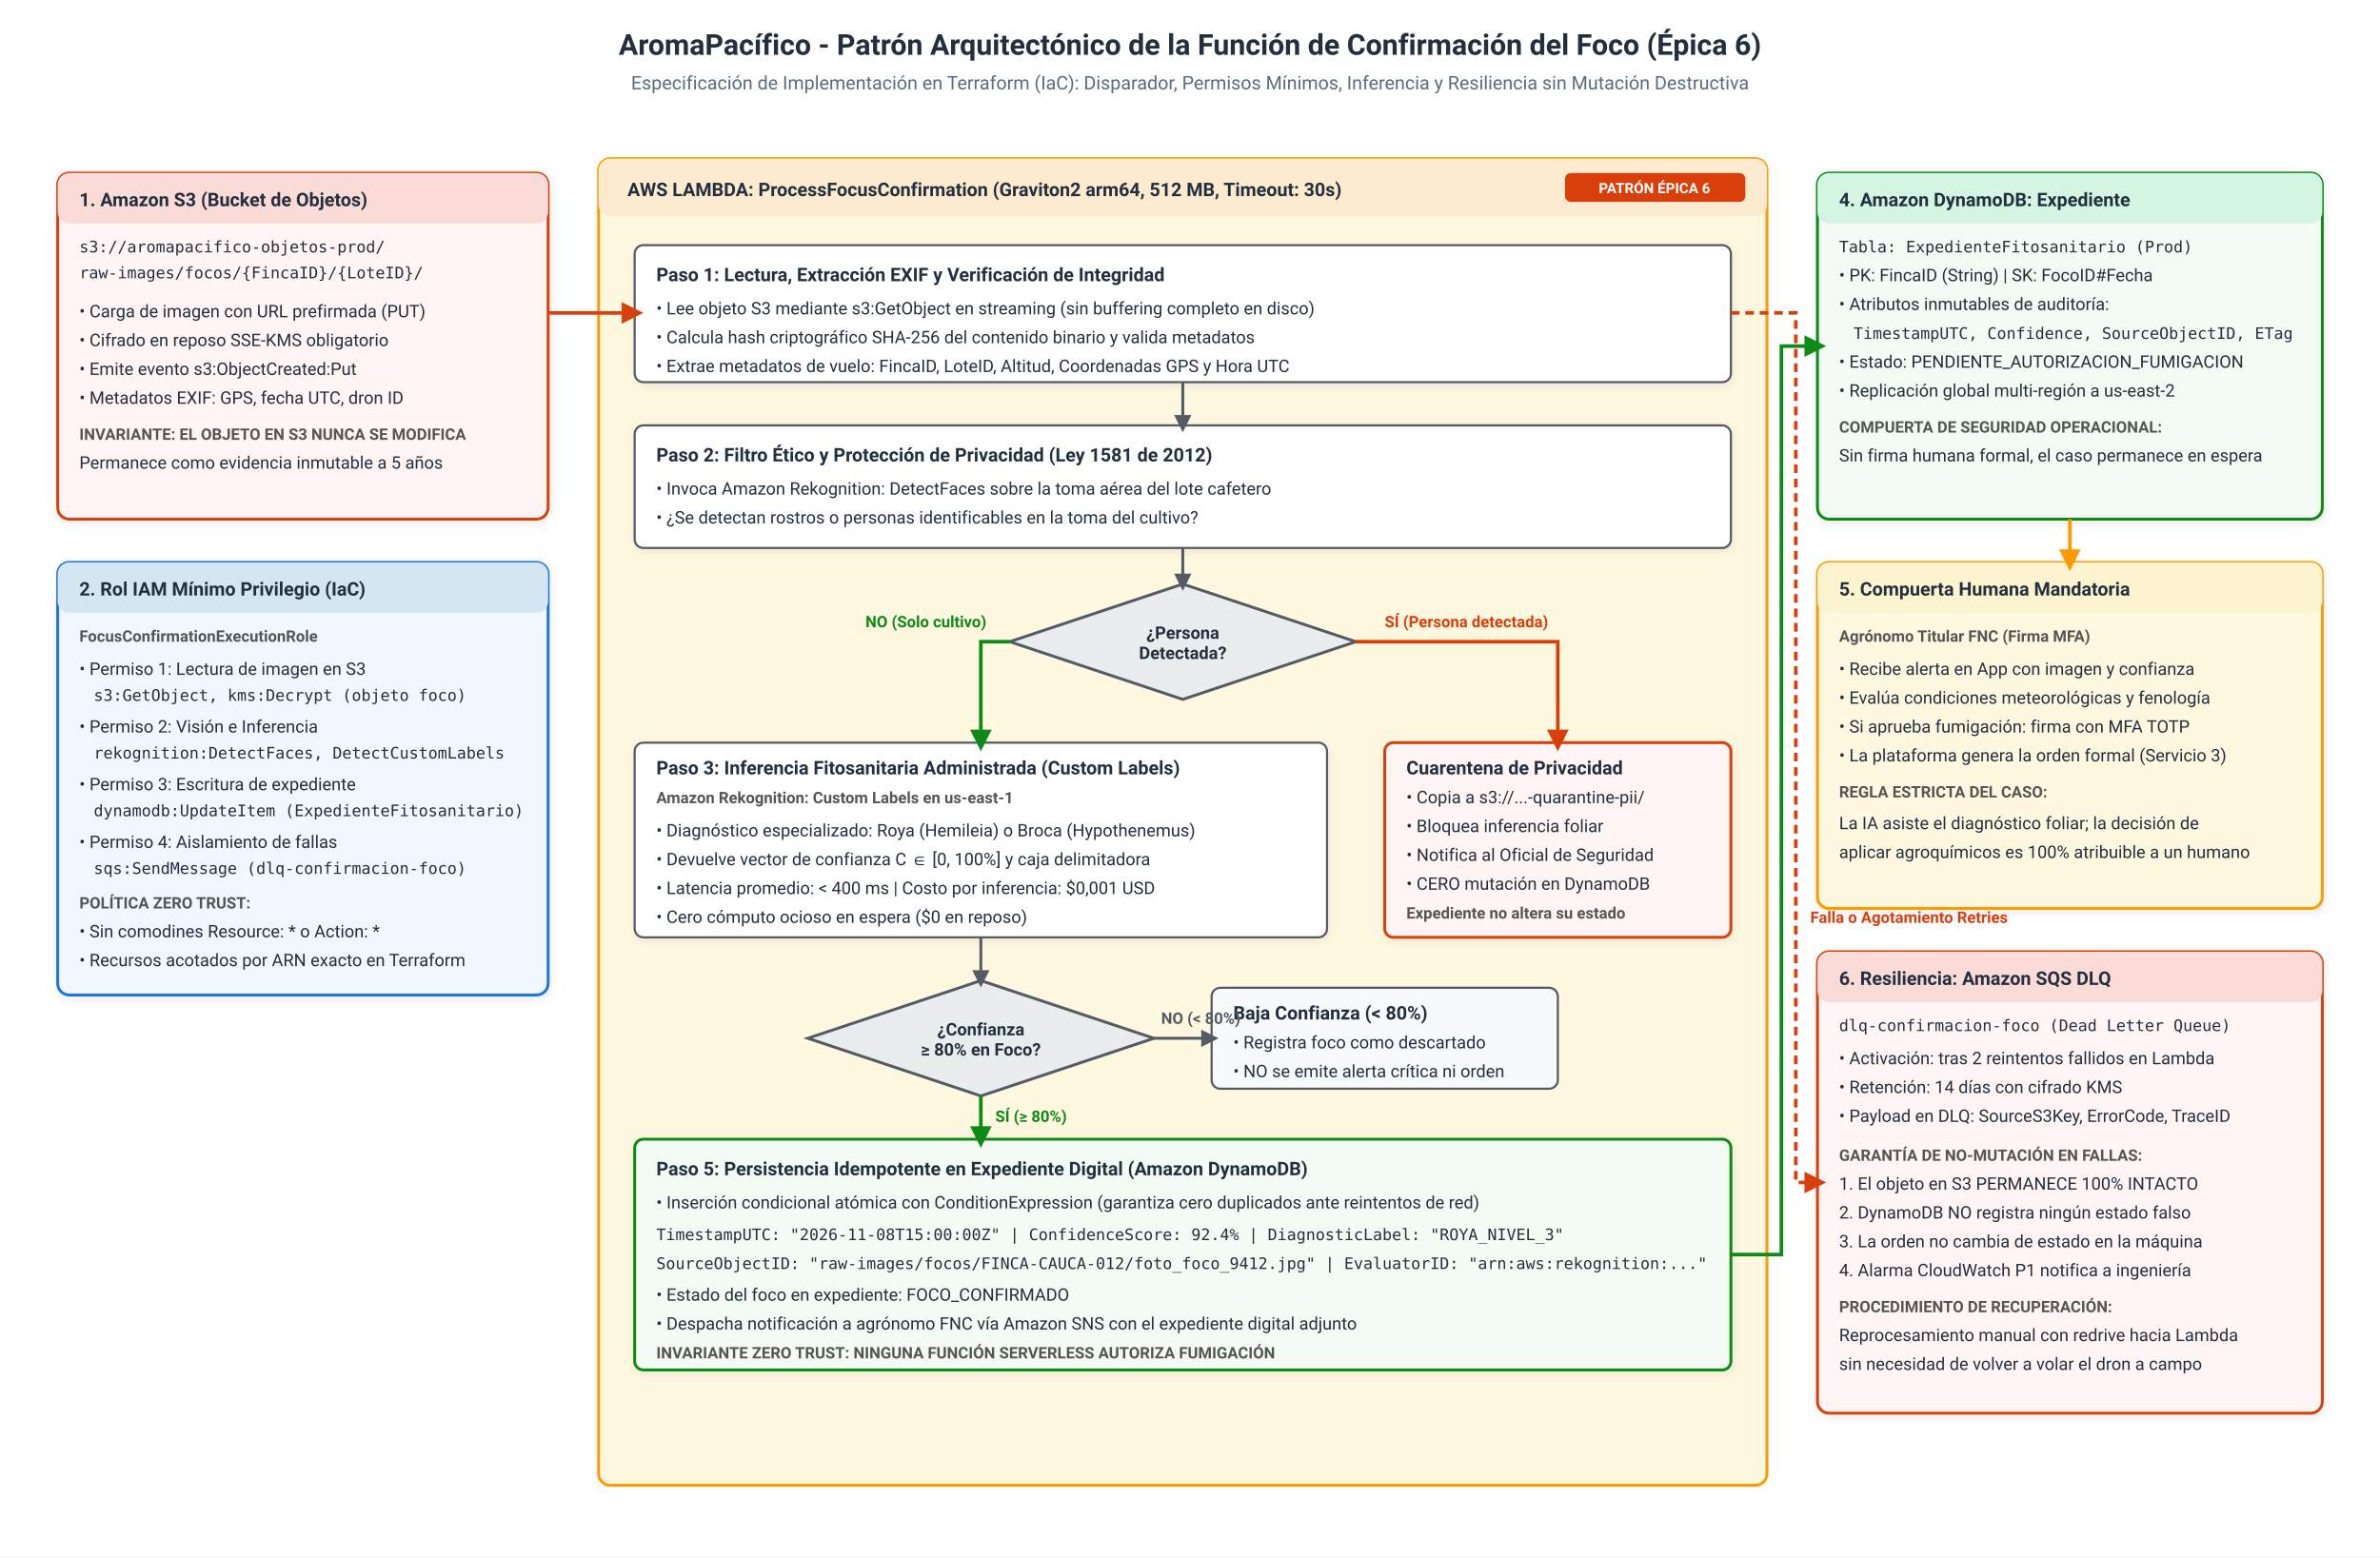
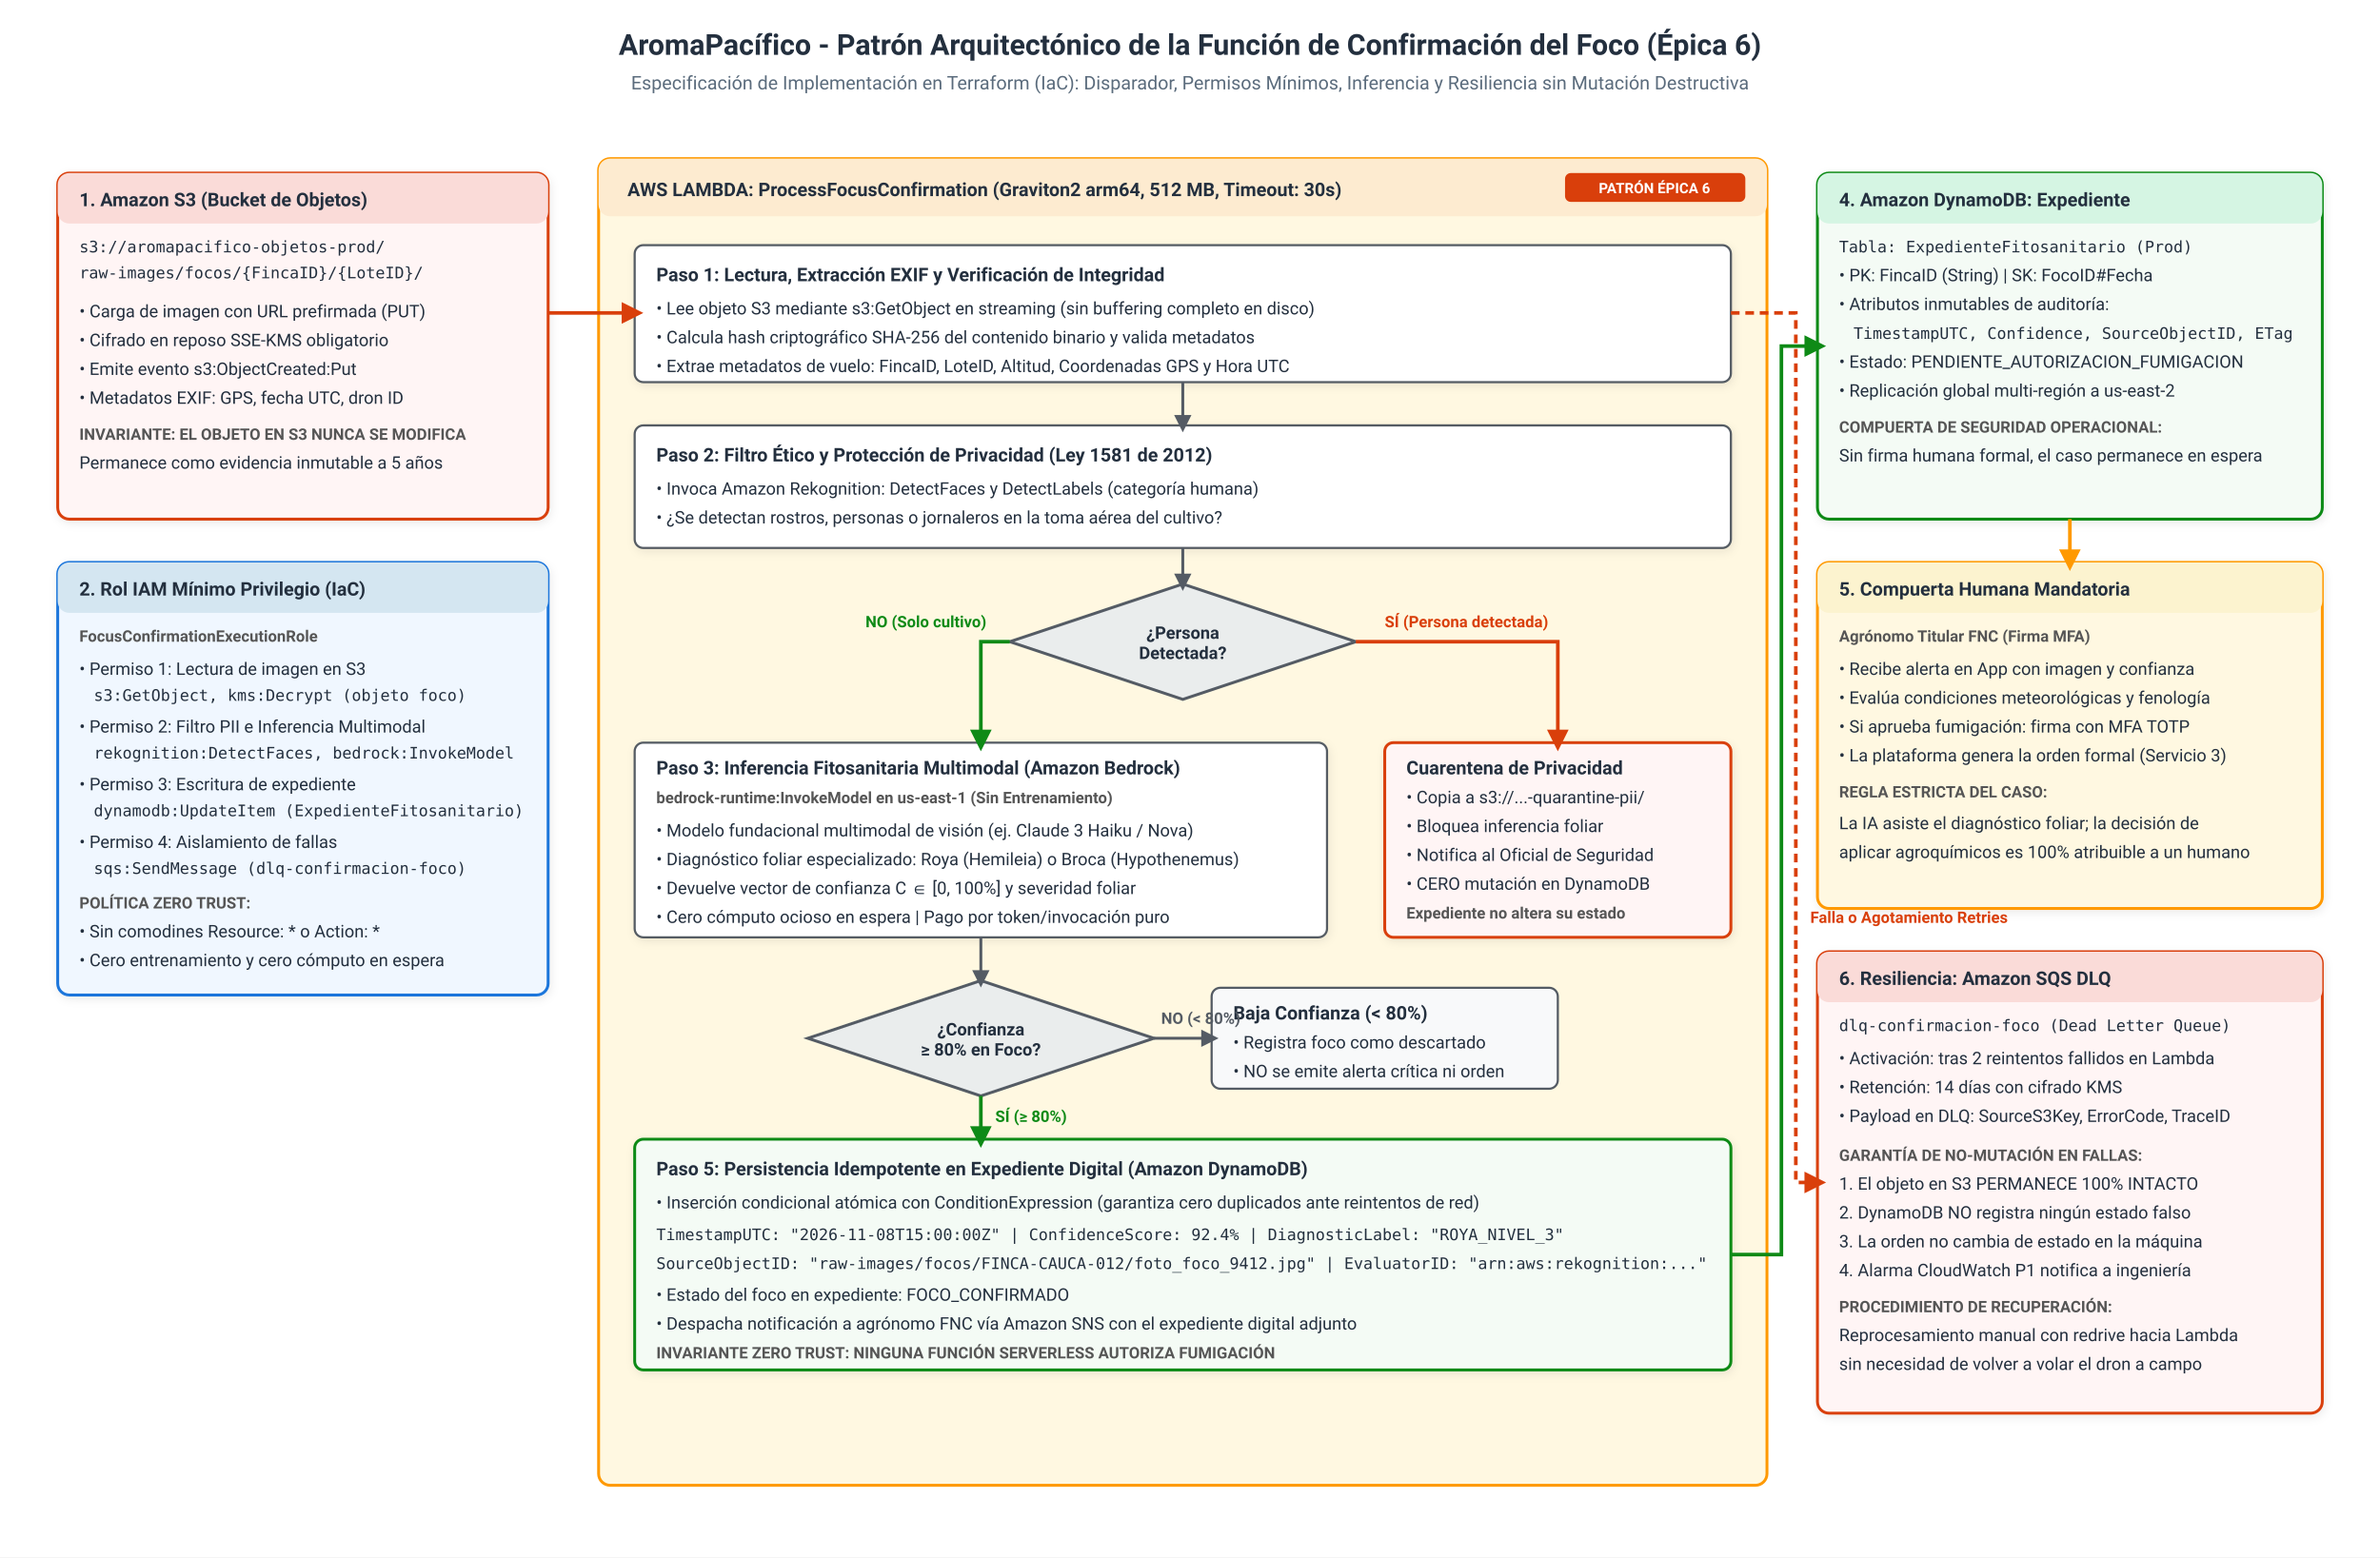
<svg xmlns="http://www.w3.org/2000/svg" viewBox="0 0 1650 1080" width="100%" height="100%">
  <defs>
    <style>
      .main-title { font-family: -apple-system, BlinkMacSystemFont, "Segoe UI", Roboto, Helvetica, Arial, sans-serif; font-size: 20px; font-weight: bold; fill: #232F3E; text-anchor: middle; }
      .sub-title { font-family: -apple-system, BlinkMacSystemFont, "Segoe UI", Roboto, Helvetica, Arial, sans-serif; font-size: 13px; fill: #5A6B7C; text-anchor: middle; }
      .swimlane-title { font-family: -apple-system, BlinkMacSystemFont, "Segoe UI", Roboto, Helvetica, Arial, sans-serif; font-size: 13px; font-weight: bold; fill: #232F3E; }
      .card-header { font-family: -apple-system, BlinkMacSystemFont, "Segoe UI", Roboto, Helvetica, Arial, sans-serif; font-size: 13px; font-weight: bold; fill: #232F3E; }
      .card-sub { font-family: -apple-system, BlinkMacSystemFont, "Segoe UI", Roboto, Helvetica, Arial, sans-serif; font-size: 11px; font-weight: bold; fill: #555555; }
      .card-body { font-family: -apple-system, BlinkMacSystemFont, "Segoe UI", Roboto, Helvetica, Arial, sans-serif; font-size: 12px; fill: #232F3E; }
      .code-body { font-family: ui-monospace, SFMono-Regular, "SF Mono", Menlo, Consolas, monospace; font-size: 11px; fill: #232F3E; }
      .badge-text { font-family: -apple-system, BlinkMacSystemFont, "Segoe UI", Roboto, Helvetica, Arial, sans-serif; font-size: 10px; font-weight: bold; fill: #FFFFFF; }
      .flow-line { stroke: #545B64; stroke-width: 2; fill: none; }
      .flow-line-accent { stroke: #1D76DB; stroke-width: 2.5; fill: none; }
      .flow-line-danger { stroke: #D93F0B; stroke-width: 2.5; fill: none; }
      .flow-line-success { stroke: #0E8A16; stroke-width: 2.5; fill: none; }
      .flow-line-warning { stroke: #FF9900; stroke-width: 2.5; fill: none; }
      .flow-dashed { stroke-dasharray: 6,4; }
      .decision-text { font-family: -apple-system, BlinkMacSystemFont, "Segoe UI", Roboto, Helvetica, Arial, sans-serif; font-size: 12px; font-weight: bold; fill: #232F3E; text-anchor: middle; }
      .edge-label-danger { font-family: -apple-system, BlinkMacSystemFont, "Segoe UI", Roboto, Helvetica, Arial, sans-serif; font-size: 11px; font-weight: bold; fill: #D93F0B; }
      .edge-label-success { font-family: -apple-system, BlinkMacSystemFont, "Segoe UI", Roboto, Helvetica, Arial, sans-serif; font-size: 11px; font-weight: bold; fill: #0E8A16; }
      .edge-label-neutral { font-family: -apple-system, BlinkMacSystemFont, "Segoe UI", Roboto, Helvetica, Arial, sans-serif; font-size: 11px; font-weight: bold; fill: #545B64; }
    </style>
    <filter id="box-shadow" x="-2%" y="-2%" width="104%" height="106%" filterUnits="userSpaceOnUse">
      <feDropShadow dx="1" dy="2" stdDeviation="3" flood-color="#000000" flood-opacity="0.08" />
    </filter>
    <marker id="arrow" viewBox="0 0 10 10" refX="6" refY="5" markerWidth="6" markerHeight="6" orient="auto-start-reverse">
      <path d="M 0 0 L 10 5 L 0 10 z" fill="#545B64" />
    </marker>
    <marker id="arrow-danger" viewBox="0 0 10 10" refX="6" refY="5" markerWidth="6" markerHeight="6" orient="auto-start-reverse">
      <path d="M 0 0 L 10 5 L 0 10 z" fill="#D93F0B" />
    </marker>
    <marker id="arrow-success" viewBox="0 0 10 10" refX="6" refY="5" markerWidth="6" markerHeight="6" orient="auto-start-reverse">
      <path d="M 0 0 L 10 5 L 0 10 z" fill="#0E8A16" />
    </marker>
    <marker id="arrow-accent" viewBox="0 0 10 10" refX="6" refY="5" markerWidth="6" markerHeight="6" orient="auto-start-reverse">
      <path d="M 0 0 L 10 5 L 0 10 z" fill="#1D76DB" />
    </marker>
    <marker id="arrow-warning" viewBox="0 0 10 10" refX="6" refY="5" markerWidth="6" markerHeight="6" orient="auto-start-reverse">
      <path d="M 0 0 L 10 5 L 0 10 z" fill="#FF9900" />
    </marker>
  </defs>
  <rect width="1650" height="1080" fill="#FFFFFF" />
  <text x="825" y="38" class="main-title">AromaPacífico - Patrón Arquitectónico de la Función de Confirmación del Foco (Épica 6)</text>
  <text x="825" y="62" class="sub-title">Especificación de Implementación en Terraform (IaC): Disparador, Permisos Mínimos, Inferencia y Resiliencia sin Mutación Destructiva</text>
  <g transform="translate(40, 120)">
    <rect width="340" height="240" rx="8" fill="#FFF5F5" stroke="#D93F0B" stroke-width="2" filter="url(#box-shadow)" />
    <rect x="0" y="0" width="340" height="35" rx="8" fill="#FADBD8" />
    <text x="15" y="23" class="card-header">1. Amazon S3 (Bucket de Objetos)</text>
    <text x="15" y="55" class="code-body">s3://aromapacifico-objetos-prod/</text>
    <text x="15" y="73" class="code-body">raw-images/focos/{FincaID}/{LoteID}/</text>
    <text x="15" y="100" class="card-body">• Carga de imagen con URL prefirmada (PUT)</text>
    <text x="15" y="120" class="card-body">• Cifrado en reposo SSE-KMS obligatorio</text>
    <text x="15" y="140" class="card-body">• Emite evento s3:ObjectCreated:Put</text>
    <text x="15" y="160" class="card-body">• Metadatos EXIF: GPS, fecha UTC, dron ID</text>
    <text x="15" y="185" class="card-sub" fill="#D93F0B">INVARIANTE: EL OBJETO EN S3 NUNCA SE MODIFICA</text>
    <text x="15" y="205" class="card-body">Permanece como evidencia inmutable a 5 años</text>
  </g>
  <g transform="translate(40, 390)">
    <rect width="340" height="300" rx="8" fill="#F0F7FF" stroke="#1D76DB" stroke-width="2" filter="url(#box-shadow)" />
    <rect x="0" y="0" width="340" height="35" rx="8" fill="#D4E6F1" />
    <text x="15" y="23" class="card-header">2. Rol IAM Mínimo Privilegio (IaC)</text>
    <text x="15" y="55" class="card-sub">FocusConfirmationExecutionRole</text>
    <text x="15" y="78" class="card-body">• Permiso 1: Lectura de imagen en S3</text>
    <text x="25" y="96" class="code-body">s3:GetObject, kms:Decrypt (objeto foco)</text>
-     <text x="15" y="118" class="card-body">• Permiso 2: Visión e Inferencia</text>
-     <text x="25" y="136" class="code-body">rekognition:DetectFaces, DetectCustomLabels</text>
+     <text x="15" y="118" class="card-body">• Permiso 2: Filtro PII e Inferencia Multimodal</text>
+     <text x="25" y="136" class="code-body">rekognition:DetectFaces, bedrock:InvokeModel</text>
    <text x="15" y="158" class="card-body">• Permiso 3: Escritura de expediente</text>
    <text x="25" y="176" class="code-body">dynamodb:UpdateItem (ExpedienteFitosanitario)</text>
    <text x="15" y="198" class="card-body">• Permiso 4: Aislamiento de fallas</text>
    <text x="25" y="216" class="code-body">sqs:SendMessage (dlq-confirmacion-foco)</text>
    <text x="15" y="240" class="card-sub" fill="#1D76DB">POLÍTICA ZERO TRUST:</text>
    <text x="15" y="260" class="card-body">• Sin comodines Resource: * o Action: *</text>
-     <text x="15" y="280" class="card-body">• Recursos acotados por ARN exacto en Terraform</text>
+     <text x="15" y="280" class="card-body">• Cero entrenamiento y cero cómputo en espera</text>
  </g>
  <g transform="translate(415, 110)">
    <rect width="810" height="920" rx="8" fill="#FFF8E1" stroke="#FF9900" stroke-width="2" />
    <rect x="0" y="0" width="810" height="40" rx="8" fill="#FDEBD0" />
    <rect x="670" y="10" width="125" height="20" rx="4" fill="#D93F0B" />
    <text x="732" y="24" class="badge-text" text-anchor="middle">PATRÓN ÉPICA 6</text>
    <text x="20" y="26" class="swimlane-title">AWS LAMBDA: ProcessFocusConfirmation (Graviton2 arm64, 512 MB, Timeout: 30s)</text>
  </g>
  <g transform="translate(440, 170)">
    <rect width="760" height="95" rx="6" fill="#FFFFFF" stroke="#545B64" stroke-width="1.5" filter="url(#box-shadow)" />
    <text x="15" y="25" class="card-header">Paso 1: Lectura, Extracción EXIF y Verificación de Integridad</text>
    <text x="15" y="48" class="card-body">• Lee objeto S3 mediante s3:GetObject en streaming (sin buffering completo en disco)</text>
    <text x="15" y="68" class="card-body">• Calcula hash criptográfico SHA-256 del contenido binario y valida metadatos</text>
    <text x="15" y="88" class="card-body">• Extrae metadatos de vuelo: FincaID, LoteID, Altitud, Coordenadas GPS y Hora UTC</text>
  </g>
  <g transform="translate(440, 295)">
    <rect width="760" height="85" rx="6" fill="#FFFFFF" stroke="#545B64" stroke-width="1.5" filter="url(#box-shadow)" />
    <text x="15" y="25" class="card-header">Paso 2: Filtro Ético y Protección de Privacidad (Ley 1581 de 2012)</text>
-     <text x="15" y="48" class="card-body">• Invoca Amazon Rekognition: DetectFaces sobre la toma aérea del lote cafetero</text>
-     <text x="15" y="68" class="card-body">• ¿Se detectan rostros o personas identificables en la toma del cultivo?</text>
+     <text x="15" y="48" class="card-body">• Invoca Amazon Rekognition: DetectFaces y DetectLabels (categoría humana)</text>
+     <text x="15" y="68" class="card-body">• ¿Se detectan rostros, personas o jornaleros en la toma aérea del cultivo?</text>
  </g>
  <g transform="translate(700, 405)">
    <polygon points="120,0 240,40 120,80 0,40" fill="#EAEDED" stroke="#545B64" stroke-width="2" />
    <text x="120" y="38" class="decision-text">¿Persona</text>
    <text x="120" y="52" class="decision-text">Detectada?</text>
  </g>
  <g transform="translate(960, 515)">
    <rect width="240" height="135" rx="6" fill="#FFF5F5" stroke="#D93F0B" stroke-width="2" filter="url(#box-shadow)" />
    <text x="15" y="22" class="card-header" fill="#D93F0B">Cuarentena de Privacidad</text>
    <text x="15" y="42" class="card-body">• Copia a s3://...-quarantine-pii/</text>
    <text x="15" y="62" class="card-body">• Bloquea inferencia foliar</text>
    <text x="15" y="82" class="card-body">• Notifica al Oficial de Seguridad</text>
    <text x="15" y="102" class="card-body">• CERO mutación en DynamoDB</text>
    <text x="15" y="122" class="card-sub" fill="#D93F0B">Expediente no altera su estado</text>
  </g>
  <g transform="translate(440, 515)">
    <rect width="480" height="135" rx="6" fill="#FFFFFF" stroke="#545B64" stroke-width="1.5" filter="url(#box-shadow)" />
-     <text x="15" y="22" class="card-header">Paso 3: Inferencia Fitosanitaria Administrada (Custom Labels)</text>
-     <text x="15" y="42" class="card-sub">Amazon Rekognition: Custom Labels en us-east-1</text>
-     <text x="15" y="65" class="card-body">• Diagnóstico especializado: Roya (Hemileia) o Broca (Hypothenemus)</text>
-     <text x="15" y="85" class="card-body">• Devuelve vector de confianza C ∈ [0, 100%] y caja delimitadora</text>
-     <text x="15" y="105" class="card-body">• Latencia promedio: &lt; 400 ms | Costo por inferencia: $0,001 USD</text>
-     <text x="15" y="125" class="card-body">• Cero cómputo ocioso en espera ($0 en reposo)</text>
+     <text x="15" y="22" class="card-header">Paso 3: Inferencia Fitosanitaria Multimodal (Amazon Bedrock)</text>
+     <text x="15" y="42" class="card-sub">bedrock-runtime:InvokeModel en us-east-1 (Sin Entrenamiento)</text>
+     <text x="15" y="65" class="card-body">• Modelo fundacional multimodal de visión (ej. Claude 3 Haiku / Nova)</text>
+     <text x="15" y="85" class="card-body">• Diagnóstico foliar especializado: Roya (Hemileia) o Broca (Hypothenemus)</text>
+     <text x="15" y="105" class="card-body">• Devuelve vector de confianza C ∈ [0, 100%] y severidad foliar</text>
+     <text x="15" y="125" class="card-body">• Cero cómputo ocioso en espera | Pago por token/invocación puro</text>
  </g>
  <g transform="translate(560, 680)">
    <polygon points="120,0 240,40 120,80 0,40" fill="#EAEDED" stroke="#545B64" stroke-width="2" />
    <text x="120" y="38" class="decision-text">¿Confianza</text>
    <text x="120" y="52" class="decision-text">≥ 80% en Foco?</text>
  </g>
  <g transform="translate(840, 685)">
    <rect width="240" height="70" rx="6" fill="#F8F9FA" stroke="#545B64" stroke-width="1.5" />
    <text x="15" y="22" class="card-header">Baja Confianza (&lt; 80%)</text>
    <text x="15" y="42" class="card-body">• Registra foco como descartado</text>
    <text x="15" y="62" class="card-body">• NO se emite alerta crítica ni orden</text>
  </g>
  <g transform="translate(440, 790)">
    <rect width="760" height="160" rx="6" fill="#F4FBF5" stroke="#0E8A16" stroke-width="2" filter="url(#box-shadow)" />
    <text x="15" y="25" class="card-header">Paso 5: Persistencia Idempotente en Expediente Digital (Amazon DynamoDB)</text>
    <text x="15" y="48" class="card-body">• Inserción condicional atómica con ConditionExpression (garantiza cero duplicados ante reintentos de red)</text>
    <text x="15" y="70" class="code-body">TimestampUTC: "2026-11-08T15:00:00Z" | ConfidenceScore: 92.4% | DiagnosticLabel: "ROYA_NIVEL_3"</text>
    <text x="15" y="90" class="code-body">SourceObjectID: "raw-images/focos/FINCA-CAUCA-012/foto_foco_9412.jpg" | EvaluatorID: "arn:aws:rekognition:..."</text>
    <text x="15" y="112" class="card-body">• Estado del foco en expediente: FOCO_CONFIRMADO</text>
    <text x="15" y="132" class="card-body">• Despacha notificación a agrónomo FNC vía Amazon SNS con el expediente digital adjunto</text>
    <text x="15" y="152" class="card-sub" fill="#0E8A16">INVARIANTE ZERO TRUST: NINGUNA FUNCIÓN SERVERLESS AUTORIZA FUMIGACIÓN</text>
  </g>
  <g transform="translate(1260, 120)">
    <rect width="350" height="240" rx="8" fill="#F4FBF5" stroke="#0E8A16" stroke-width="2" filter="url(#box-shadow)" />
    <rect x="0" y="0" width="350" height="35" rx="8" fill="#D5F5E3" />
    <text x="15" y="23" class="card-header">4. Amazon DynamoDB: Expediente</text>
    <text x="15" y="55" class="code-body">Tabla: ExpedienteFitosanitario (Prod)</text>
    <text x="15" y="75" class="card-body">• PK: FincaID (String) | SK: FocoID#Fecha</text>
    <text x="15" y="95" class="card-body">• Atributos inmutables de auditoría:</text>
    <text x="25" y="115" class="code-body">TimestampUTC, Confidence, SourceObjectID, ETag</text>
    <text x="15" y="135" class="card-body">• Estado: PENDIENTE_AUTORIZACION_FUMIGACION</text>
    <text x="15" y="155" class="card-body">• Replicación global multi-región a us-east-2</text>
    <text x="15" y="180" class="card-sub" fill="#0E8A16">COMPUERTA DE SEGURIDAD OPERACIONAL:</text>
    <text x="15" y="200" class="card-body">Sin firma humana formal, el caso permanece en espera</text>
  </g>
  <g transform="translate(1260, 390)">
    <rect width="350" height="240" rx="8" fill="#FFF8E1" stroke="#FF9900" stroke-width="2" filter="url(#box-shadow)" />
    <rect x="0" y="0" width="350" height="35" rx="8" fill="#FCF3CF" />
    <text x="15" y="23" class="card-header">5. Compuerta Humana Mandatoria</text>
    <text x="15" y="55" class="card-sub">Agrónomo Titular FNC (Firma MFA)</text>
    <text x="15" y="78" class="card-body">• Recibe alerta en App con imagen y confianza</text>
    <text x="15" y="98" class="card-body">• Evalúa condiciones meteorológicas y fenología</text>
    <text x="15" y="118" class="card-body">• Si aprueba fumigación: firma con MFA TOTP</text>
    <text x="15" y="138" class="card-body">• La plataforma genera la orden formal (Servicio 3)</text>
    <text x="15" y="163" class="card-sub" fill="#FF9900">REGLA ESTRICTA DEL CASO:</text>
    <text x="15" y="185" class="card-body">La IA asiste el diagnóstico foliar; la decisión de</text>
    <text x="15" y="205" class="card-body">aplicar agroquímicos es 100% atribuible a un humano</text>
  </g>
  <g transform="translate(1260, 660)">
    <rect width="350" height="320" rx="8" fill="#FFF5F5" stroke="#D93F0B" stroke-width="2" filter="url(#box-shadow)" />
    <rect x="0" y="0" width="350" height="35" rx="8" fill="#FADBD8" />
    <text x="15" y="23" class="card-header">6. Resiliencia: Amazon SQS DLQ</text>
    <text x="15" y="55" class="code-body">dlq-confirmacion-foco (Dead Letter Queue)</text>
    <text x="15" y="78" class="card-body">• Activación: tras 2 reintentos fallidos en Lambda</text>
    <text x="15" y="98" class="card-body">• Retención: 14 días con cifrado KMS</text>
    <text x="15" y="118" class="card-body">• Payload en DLQ: SourceS3Key, ErrorCode, TraceID</text>
    <text x="15" y="145" class="card-sub" fill="#D93F0B">GARANTÍA DE NO-MUTACIÓN EN FALLAS:</text>
    <text x="15" y="165" class="card-body">1. El objeto en S3 PERMANECE 100% INTACTO</text>
    <text x="15" y="185" class="card-body">2. DynamoDB NO registra ningún estado falso</text>
    <text x="15" y="205" class="card-body">3. La orden no cambia de estado en la máquina</text>
    <text x="15" y="225" class="card-body">4. Alarma CloudWatch P1 notifica a ingeniería</text>
    <text x="15" y="250" class="card-sub" fill="#545B64">PROCEDIMIENTO DE RECUPERACIÓN:</text>
    <text x="15" y="270" class="card-body">Reprocesamiento manual con redrive hacia Lambda</text>
    <text x="15" y="290" class="card-body">sin necesidad de volver a volar el dron a campo</text>
  </g>
  <path d="M 380 217 L 440 217" class="flow-line-danger" marker-end="url(#arrow-danger)" />
  <path d="M 820 265 L 820 295" class="flow-line" marker-end="url(#arrow)" />
  <path d="M 820 380 L 820 405" class="flow-line" marker-end="url(#arrow)" />
  <path d="M 940 445 L 1080 445 L 1080 515" class="flow-line-danger" marker-end="url(#arrow-danger)" />
  <text x="960" y="435" class="edge-label-danger">SÍ (Persona detectada)</text>
  <path d="M 700 445 L 680 445 L 680 515" class="flow-line-success" marker-end="url(#arrow-success)" />
  <text x="600" y="435" class="edge-label-success">NO (Solo cultivo)</text>
  <path d="M 680 650 L 680 680" class="flow-line" marker-end="url(#arrow)" />
  <path d="M 800 720 L 840 720" class="flow-line" marker-end="url(#arrow)" />
  <text x="805" y="710" class="edge-label-neutral">NO (&lt; 80%)</text>
  <path d="M 680 760 L 680 790" class="flow-line-success" marker-end="url(#arrow-success)" />
  <text x="690" y="778" class="edge-label-success">SÍ (≥ 80%)</text>
  <path d="M 1200 870 L 1235 870 L 1235 240 L 1260 240" class="flow-line-success" marker-end="url(#arrow-success)" />
  <path d="M 1435 360 L 1435 390" class="flow-line-warning" marker-end="url(#arrow-warning)" />
  <path d="M 1200 217 L 1245 217 L 1245 820 L 1260 820" class="flow-line-danger flow-dashed" marker-end="url(#arrow-danger)" />
  <text x="1255" y="640" class="edge-label-danger">Falla o Agotamiento Retries</text>
</svg>
